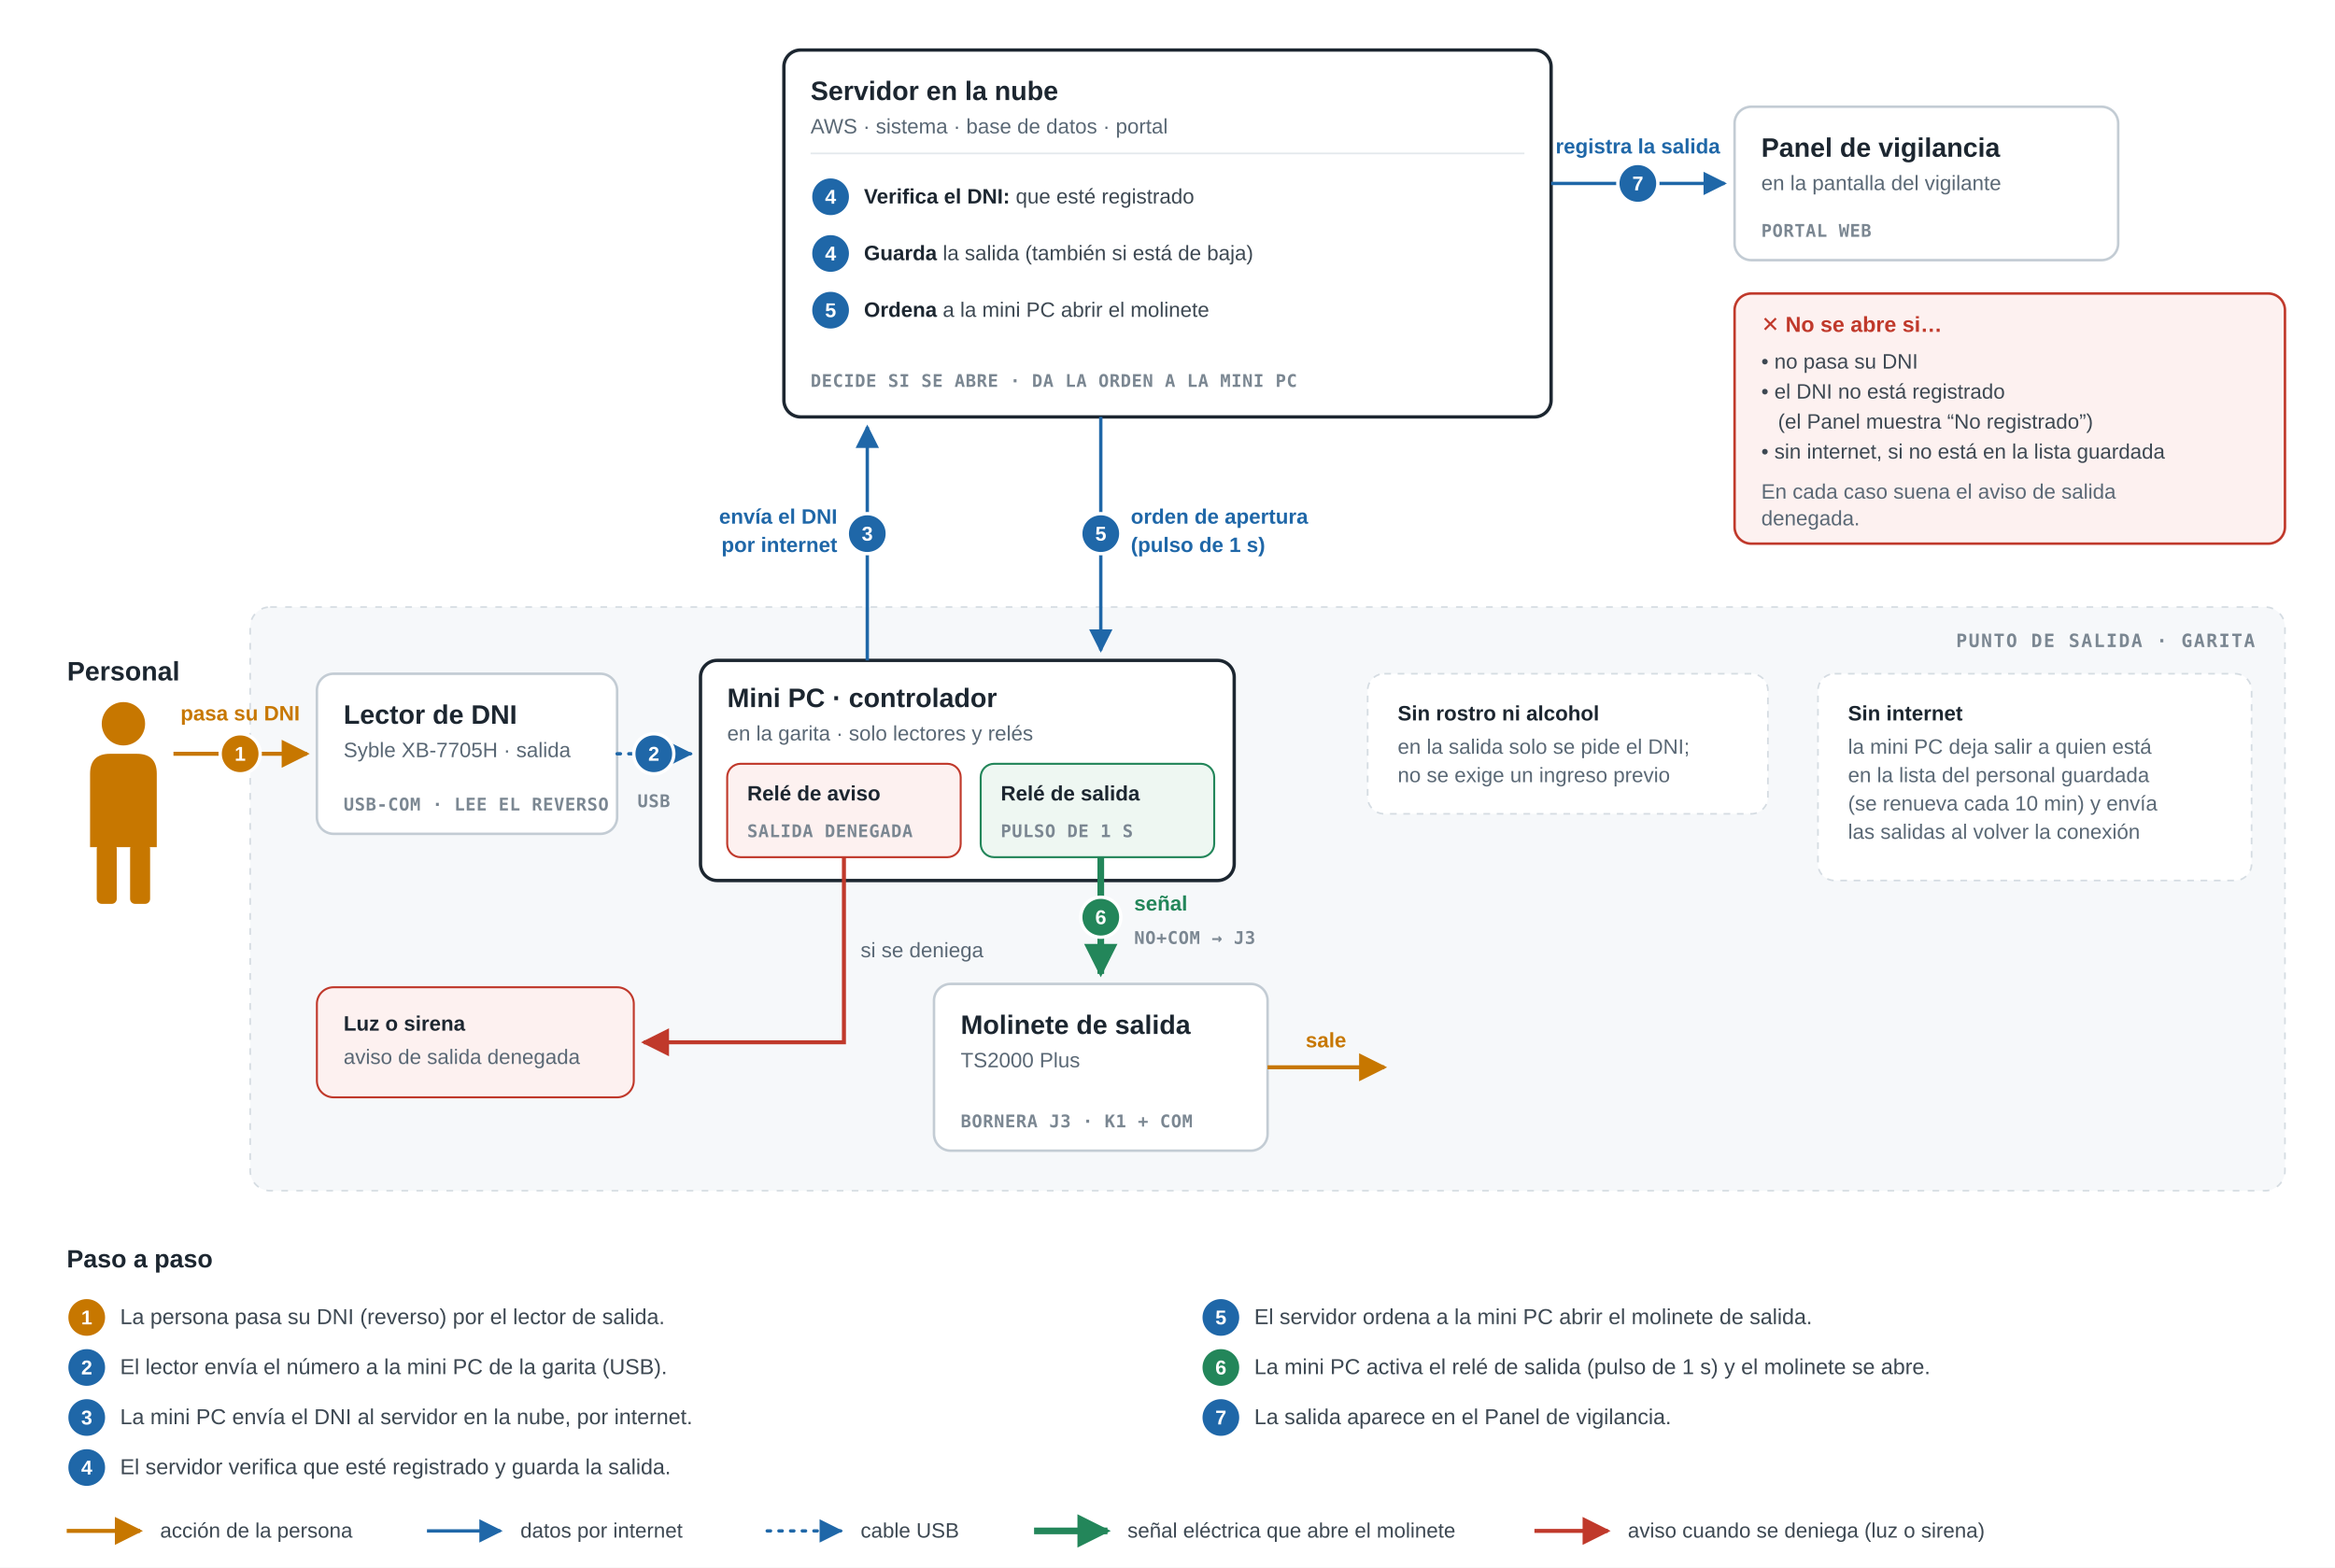
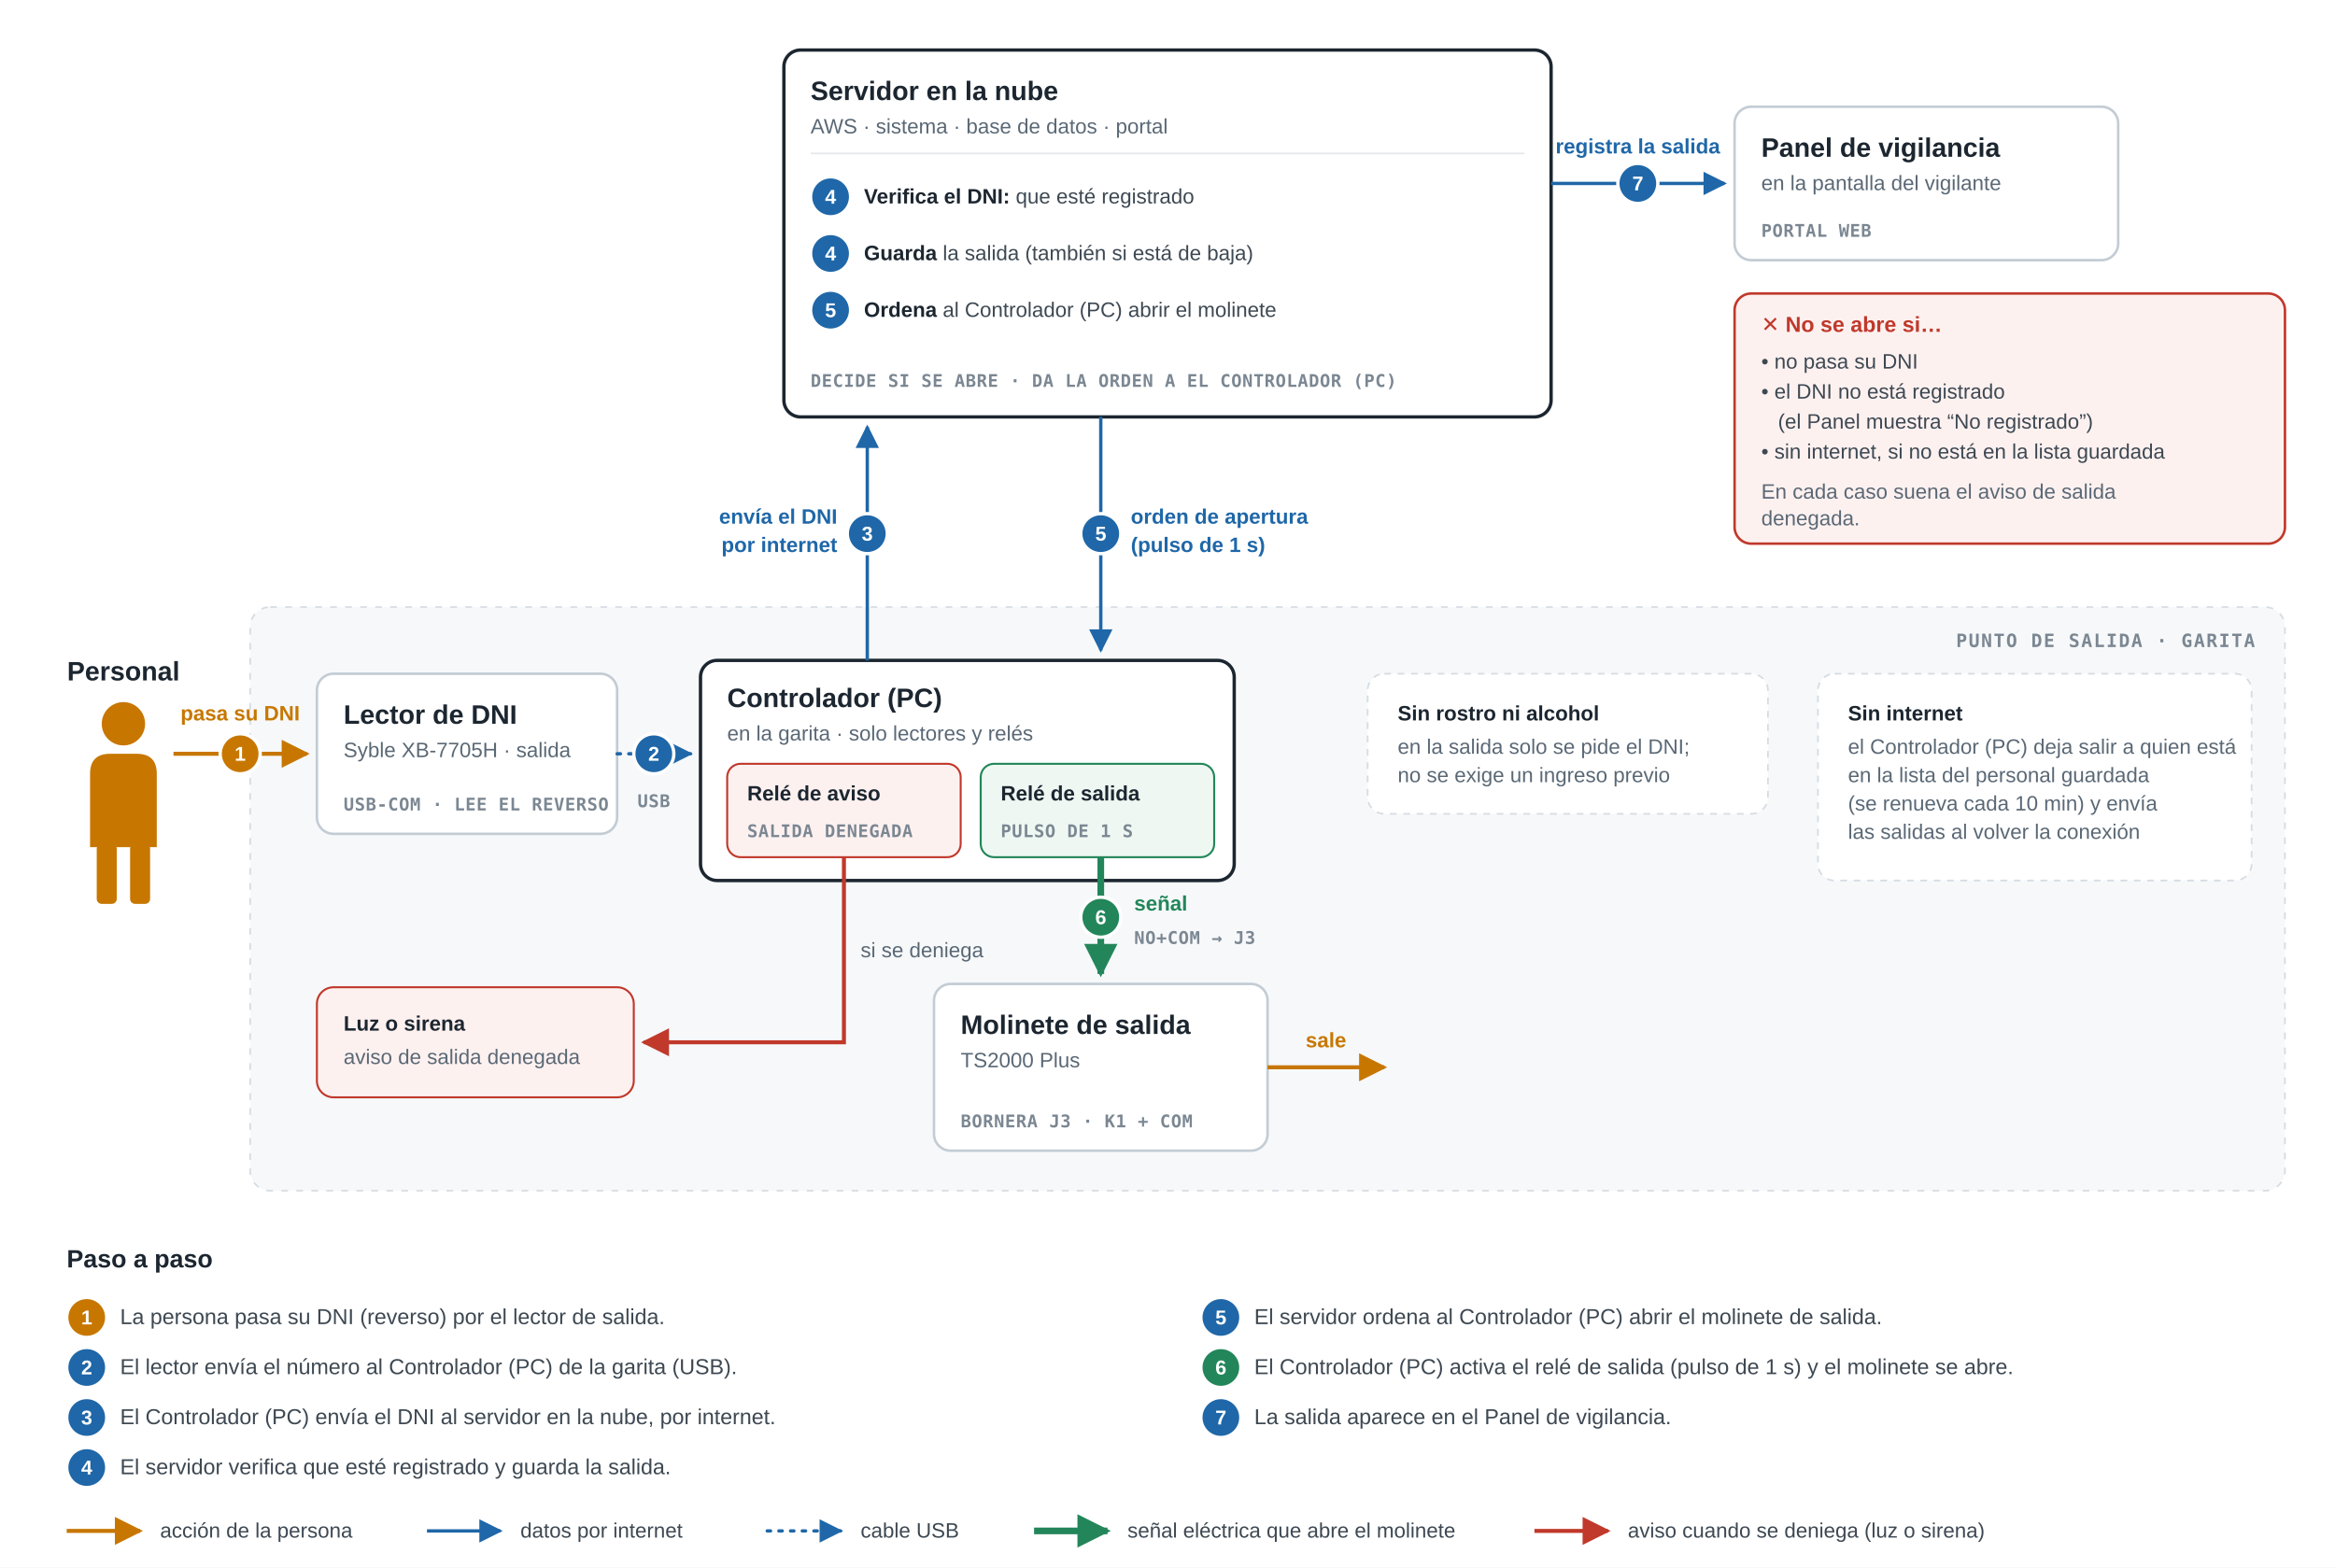
<svg xmlns="http://www.w3.org/2000/svg" viewBox="0 0 1400 940" width="1400" height="940" role="img" aria-labelledby="sal-t">
  <style>
  text { font-family: Segoe UI, Arial, sans-serif; }
  .bx { fill: #ffffff; stroke: #c3ccd4; stroke-width: 1.5; }
  .bxm { fill: #ffffff; stroke: #1c2630; stroke-width: 2; }
  .ti { font-size: 16px; font-weight: 600; fill: #1c2630; }
  .su { font-size: 12.5px; fill: #5a6875; }
  .tg { font: 600 10.5px Consolas, Menlo, monospace; fill: #7b8792; letter-spacing: .03em; }
  .dl { font-size: 12.5px; fill: #3d4852; }
  .dlb { font-size: 12.5px; font-weight: 600; fill: #1c2630; }
  .zone { fill: #f6f8fa; stroke: #d5dce2; stroke-width: 1; stroke-dasharray: 4 5; }
  .zl { font: 600 11px Consolas, Menlo, monospace; fill: #7b8792; letter-spacing: .08em; }
  .lp { font-size: 12.5px; font-weight: 600; fill: #c77700; }
  .lb { font-size: 12.5px; font-weight: 600; fill: #1f67a8; }
  .lg { font-size: 12.5px; font-weight: 600; fill: #23865a; }
  .num { font-size: 12px; font-weight: 700; fill: #fff; text-anchor: middle; dominant-baseline: central; }
  .h2 { font-size: 15px; font-weight: 700; fill: #1c2630; }
  .st { font-size: 13px; fill: #3d4852; }
  .xt { font-size: 13px; font-weight: 700; fill: #c0392b; }
  .xl { font-size: 12.5px; fill: #3d4852; }
</style>
  <defs>
    <marker id="mp" viewBox="0 0 10 10" refX="9" refY="5" markerWidth="7" markerHeight="7" orient="auto">
      <path d="M0 0 L10 5 L0 10z" fill="#c77700" />
    </marker>
    <marker id="mb" viewBox="0 0 10 10" refX="9" refY="5" markerWidth="7" markerHeight="7" orient="auto">
      <path d="M0 0 L10 5 L0 10z" fill="#1f67a8" />
    </marker>
    <marker id="mg" viewBox="0 0 10 10" refX="9" refY="5" markerWidth="5" markerHeight="5" orient="auto">
      <path d="M0 0 L10 5 L0 10z" fill="#23865a" />
    </marker>
    <marker id="mr" viewBox="0 0 10 10" refX="9" refY="5" markerWidth="7" markerHeight="7" orient="auto">
      <path d="M0 0 L10 5 L0 10z" fill="#c0392b" />
    </marker>
  </defs>
  <rect width="1400" height="940" fill="#ffffff" />
  <rect class="bxm" x="470" y="30" width="460" height="220" rx="10" />
  <text class="ti" x="486" y="60">Servidor en la nube</text>
  <text class="su" x="486" y="80">AWS · sistema · base de datos · portal</text>
  <line x1="486" y1="92" x2="914" y2="92" stroke="#e3e8ec" />
  <circle cx="498" cy="118" r="12" fill="#1f67a8" stroke="#fff" stroke-width="2" />
  <text class="num" x="498" y="118">4</text>
  <text class="dl" x="518" y="122">
    <tspan class="dlb">Verifica el DNI:</tspan> que esté registrado</text>
  <circle cx="498" cy="152" r="12" fill="#1f67a8" stroke="#fff" stroke-width="2" />
  <text class="num" x="498" y="152">4</text>
  <text class="dl" x="518" y="156">
    <tspan class="dlb">Guarda</tspan> la salida (también si está de baja)</text>
  <circle cx="498" cy="186" r="12" fill="#1f67a8" stroke="#fff" stroke-width="2" />
  <text class="num" x="498" y="186">5</text>
  <text class="dl" x="518" y="190">
-     <tspan class="dlb">Ordena</tspan> a la mini PC abrir el molinete</text>
-   <text class="tg" x="486" y="232">DECIDE SI SE ABRE · DA LA ORDEN A LA MINI PC</text>
+     <tspan class="dlb">Ordena</tspan> al Controlador (PC) abrir el molinete</text>
+   <text class="tg" x="486" y="232">DECIDE SI SE ABRE · DA LA ORDEN A EL CONTROLADOR (PC)</text>
  <rect class="bx" x="1040" y="64" width="230" height="92" rx="10" />
  <text class="ti" x="1056" y="94">Panel de vigilancia</text>
  <text class="su" x="1056" y="114">en la pantalla del vigilante</text>
  <text class="tg" x="1056" y="142">PORTAL WEB</text>
  <path d="M930 110 L1034 110" stroke="#1f67a8" stroke-width="2" fill="none" marker-end="url(#mb)" />
  <circle cx="982" cy="110" r="12" fill="#1f67a8" stroke="#fff" stroke-width="2" />
  <text class="num" x="982" y="110">7</text>
  <text class="lb" x="982" y="92" text-anchor="middle">registra la salida</text>
  <rect x="1040" y="176" width="330" height="150" rx="10" fill="#fdf1f0" stroke="#c0392b" stroke-width="1.5" />
  <text class="xt" x="1056" y="199">✕ No se abre si…</text>
  <text class="xl" x="1056" y="221">• no pasa su DNI</text>
  <text class="xl" x="1056" y="239">• el DNI no está registrado</text>
  <text class="xl" x="1066" y="257">(el Panel muestra “No registrado”)</text>
  <text class="xl" x="1056" y="275">• sin internet, si no está en la lista guardada</text>
  <text class="su" x="1056" y="299">En cada caso suena el aviso de salida</text>
  <text class="su" x="1056" y="315">denegada.</text>
  <rect class="zone" x="150" y="364" width="1220" height="350" rx="12" />
  <text class="zl" x="1352" y="388" text-anchor="end">PUNTO DE SALIDA · GARITA</text>
  <text class="ti" x="74" y="408" text-anchor="middle">Personal</text>
  <g fill="#c77700" transform="translate(52 420)">
    <circle cx="22" cy="14" r="13" />
    <path d="M2 88 L2 44 Q2 32 14 32 L30 32 Q42 32 42 44 L42 88 Z" />
    <rect x="6" y="86" width="12" height="36" rx="3" />
    <rect x="26" y="86" width="12" height="36" rx="3" />
  </g>
  <rect class="bx" x="190" y="404" width="180" height="96" rx="10" />
  <text class="ti" x="206" y="434">Lector de DNI</text>
  <text class="su" x="206" y="454">Syble XB-7705H · salida</text>
  <text class="tg" x="206" y="486">USB-COM · LEE EL REVERSO</text>
  <rect class="bxm" x="420" y="396" width="320" height="132" rx="10" />
-   <text class="ti" x="436" y="424">Mini PC · controlador</text>
+   <text class="ti" x="436" y="424">Controlador (PC)</text>
  <text class="su" x="436" y="444">en la garita · solo lectores y relés</text>
  <rect x="436" y="458" width="140" height="56" rx="8" fill="#fdf1f0" stroke="#c0392b" stroke-width="1.2" />
  <text class="dlb" x="448" y="480">Relé de aviso</text>
  <text class="tg" x="448" y="502">SALIDA DENEGADA</text>
  <rect x="588" y="458" width="140" height="56" rx="8" fill="#eef7f2" stroke="#23865a" stroke-width="1.2" />
  <text class="dlb" x="600" y="480">Relé de salida</text>
  <text class="tg" x="600" y="502">PULSO DE 1 S</text>
  <rect x="820" y="404" width="240" height="84" rx="10" fill="#ffffff" stroke="#d5dce2" stroke-dasharray="4 4" />
  <text class="dlb" x="838" y="432">Sin rostro ni alcohol</text>
  <text class="su" x="838" y="452">en la salida solo se pide el DNI;</text>
  <text class="su" x="838" y="469">no se exige un ingreso previo</text>
  <rect x="1090" y="404" width="260" height="124" rx="10" fill="#ffffff" stroke="#d5dce2" stroke-dasharray="4 4" />
  <text class="dlb" x="1108" y="432">Sin internet</text>
-   <text class="su" x="1108" y="452">la mini PC deja salir a quien está</text>
+   <text class="su" x="1108" y="452">el Controlador (PC) deja salir a quien está</text>
  <text class="su" x="1108" y="469">en la lista del personal guardada</text>
  <text class="su" x="1108" y="486">(se renueva cada 10 min) y envía</text>
  <text class="su" x="1108" y="503">las salidas al volver la conexión</text>
  <rect class="bx" x="560" y="590" width="200" height="100" rx="10" />
  <text class="ti" x="576" y="620">Molinete de salida</text>
  <text class="su" x="576" y="640">TS2000 Plus</text>
  <text class="tg" x="576" y="676">BORNERA J3 · K1 + COM</text>
  <rect x="190" y="592" width="190" height="66" rx="10" fill="#fdf1f0" stroke="#c0392b" stroke-width="1.2" />
  <text class="dlb" x="206" y="618">Luz o sirena</text>
  <text class="su" x="206" y="638">aviso de salida denegada</text>
  <path d="M104 452 L184 452" stroke="#c77700" stroke-width="2.4" fill="none" marker-end="url(#mp)" />
  <circle cx="144" cy="452" r="12" fill="#c77700" stroke="#fff" stroke-width="2" />
  <text class="num" x="144" y="452">1</text>
  <text class="lp" x="144" y="432" text-anchor="middle">pasa su DNI</text>
  <path d="M370 452 L414 452" stroke="#1f67a8" stroke-width="2" stroke-dasharray="2 5" stroke-linecap="round" fill="none" marker-end="url(#mb)" />
  <circle cx="392" cy="452" r="12" fill="#1f67a8" stroke="#fff" stroke-width="2" />
  <text class="num" x="392" y="452">2</text>
  <text class="tg" x="392" y="484" text-anchor="middle" fill="#1f67a8">USB</text>
  <path d="M520 396 L520 256" stroke="#1f67a8" stroke-width="2" fill="none" marker-end="url(#mb)" />
  <circle cx="520" cy="320" r="12" fill="#1f67a8" stroke="#fff" stroke-width="2" />
  <text class="num" x="520" y="320">3</text>
  <text class="lb" x="502" y="314" text-anchor="end">envía el DNI</text>
  <text class="lb" x="502" y="331" text-anchor="end">por internet</text>
  <path d="M660 250 L660 390" stroke="#1f67a8" stroke-width="2" fill="none" marker-end="url(#mb)" />
  <circle cx="660" cy="320" r="12" fill="#1f67a8" stroke="#fff" stroke-width="2" />
  <text class="num" x="660" y="320">5</text>
  <text class="lb" x="678" y="314">orden de apertura</text>
  <text class="lb" x="678" y="331">(pulso de 1 s)</text>
  <path d="M660 514 L660 584" stroke="#23865a" stroke-width="4" fill="none" marker-end="url(#mg)" />
  <circle cx="660" cy="550" r="12" fill="#23865a" stroke="#fff" stroke-width="2" />
  <text class="num" x="660" y="550">6</text>
  <text class="lg" x="680" y="546">señal</text>
  <text class="tg" x="680" y="566" fill="#23865a">NO+COM → J3</text>
  <path d="M506 514 L506 625 L386 625" stroke="#c0392b" stroke-width="2.4" fill="none" marker-end="url(#mr)" />
  <text class="su" x="516" y="574">si se deniega</text>
  <path d="M760 640 L830 640" stroke="#c77700" stroke-width="2.4" fill="none" marker-end="url(#mp)" />
  <text class="lp" x="795" y="628" text-anchor="middle">sale</text>
  <text class="h2" x="40" y="760">Paso a paso</text>
  <circle cx="52" cy="790" r="12" fill="#c77700" stroke="#fff" stroke-width="2" />
  <text class="num" x="52" y="790">1</text>
  <text class="st" x="72" y="794">La persona pasa su DNI (reverso) por el lector de salida.</text>
  <circle cx="52" cy="820" r="12" fill="#1f67a8" stroke="#fff" stroke-width="2" />
  <text class="num" x="52" y="820">2</text>
-   <text class="st" x="72" y="824">El lector envía el número a la mini PC de la garita (USB).</text>
+   <text class="st" x="72" y="824">El lector envía el número al Controlador (PC) de la garita (USB).</text>
  <circle cx="52" cy="850" r="12" fill="#1f67a8" stroke="#fff" stroke-width="2" />
  <text class="num" x="52" y="850">3</text>
-   <text class="st" x="72" y="854">La mini PC envía el DNI al servidor en la nube, por internet.</text>
+   <text class="st" x="72" y="854">El Controlador (PC) envía el DNI al servidor en la nube, por internet.</text>
  <circle cx="52" cy="880" r="12" fill="#1f67a8" stroke="#fff" stroke-width="2" />
  <text class="num" x="52" y="880">4</text>
  <text class="st" x="72" y="884">El servidor verifica que esté registrado y guarda la salida.</text>
  <circle cx="732" cy="790" r="12" fill="#1f67a8" stroke="#fff" stroke-width="2" />
  <text class="num" x="732" y="790">5</text>
-   <text class="st" x="752" y="794">El servidor ordena a la mini PC abrir el molinete de salida.</text>
+   <text class="st" x="752" y="794">El servidor ordena al Controlador (PC) abrir el molinete de salida.</text>
  <circle cx="732" cy="820" r="12" fill="#23865a" stroke="#fff" stroke-width="2" />
  <text class="num" x="732" y="820">6</text>
-   <text class="st" x="752" y="824">La mini PC activa el relé de salida (pulso de 1 s) y el molinete se abre.</text>
+   <text class="st" x="752" y="824">El Controlador (PC) activa el relé de salida (pulso de 1 s) y el molinete se abre.</text>
  <circle cx="732" cy="850" r="12" fill="#1f67a8" stroke="#fff" stroke-width="2" />
  <text class="num" x="732" y="850">7</text>
  <text class="st" x="752" y="854">La salida aparece en el Panel de vigilancia.</text>
  <path d="M40 918 L84 918" stroke="#c77700" stroke-width="2.4" fill="none" marker-end="url(#mp)" />
  <text class="dl" x="96" y="922">acción de la persona</text>
  <path d="M256 918 L300 918" stroke="#1f67a8" stroke-width="2" fill="none" marker-end="url(#mb)" />
  <text class="dl" x="312" y="922">datos por internet</text>
  <path d="M460 918 L504 918" stroke="#1f67a8" stroke-width="2" stroke-dasharray="2 5" stroke-linecap="round" fill="none" marker-end="url(#mb)" />
  <text class="dl" x="516" y="922">cable USB</text>
  <path d="M620 918 L664 918" stroke="#23865a" stroke-width="4" fill="none" marker-end="url(#mg)" />
  <text class="dl" x="676" y="922">señal eléctrica que abre el molinete</text>
  <path d="M920 918 L964 918" stroke="#c0392b" stroke-width="2.4" fill="none" marker-end="url(#mr)" />
  <text class="dl" x="976" y="922">aviso cuando se deniega (luz o sirena)</text>
</svg>
